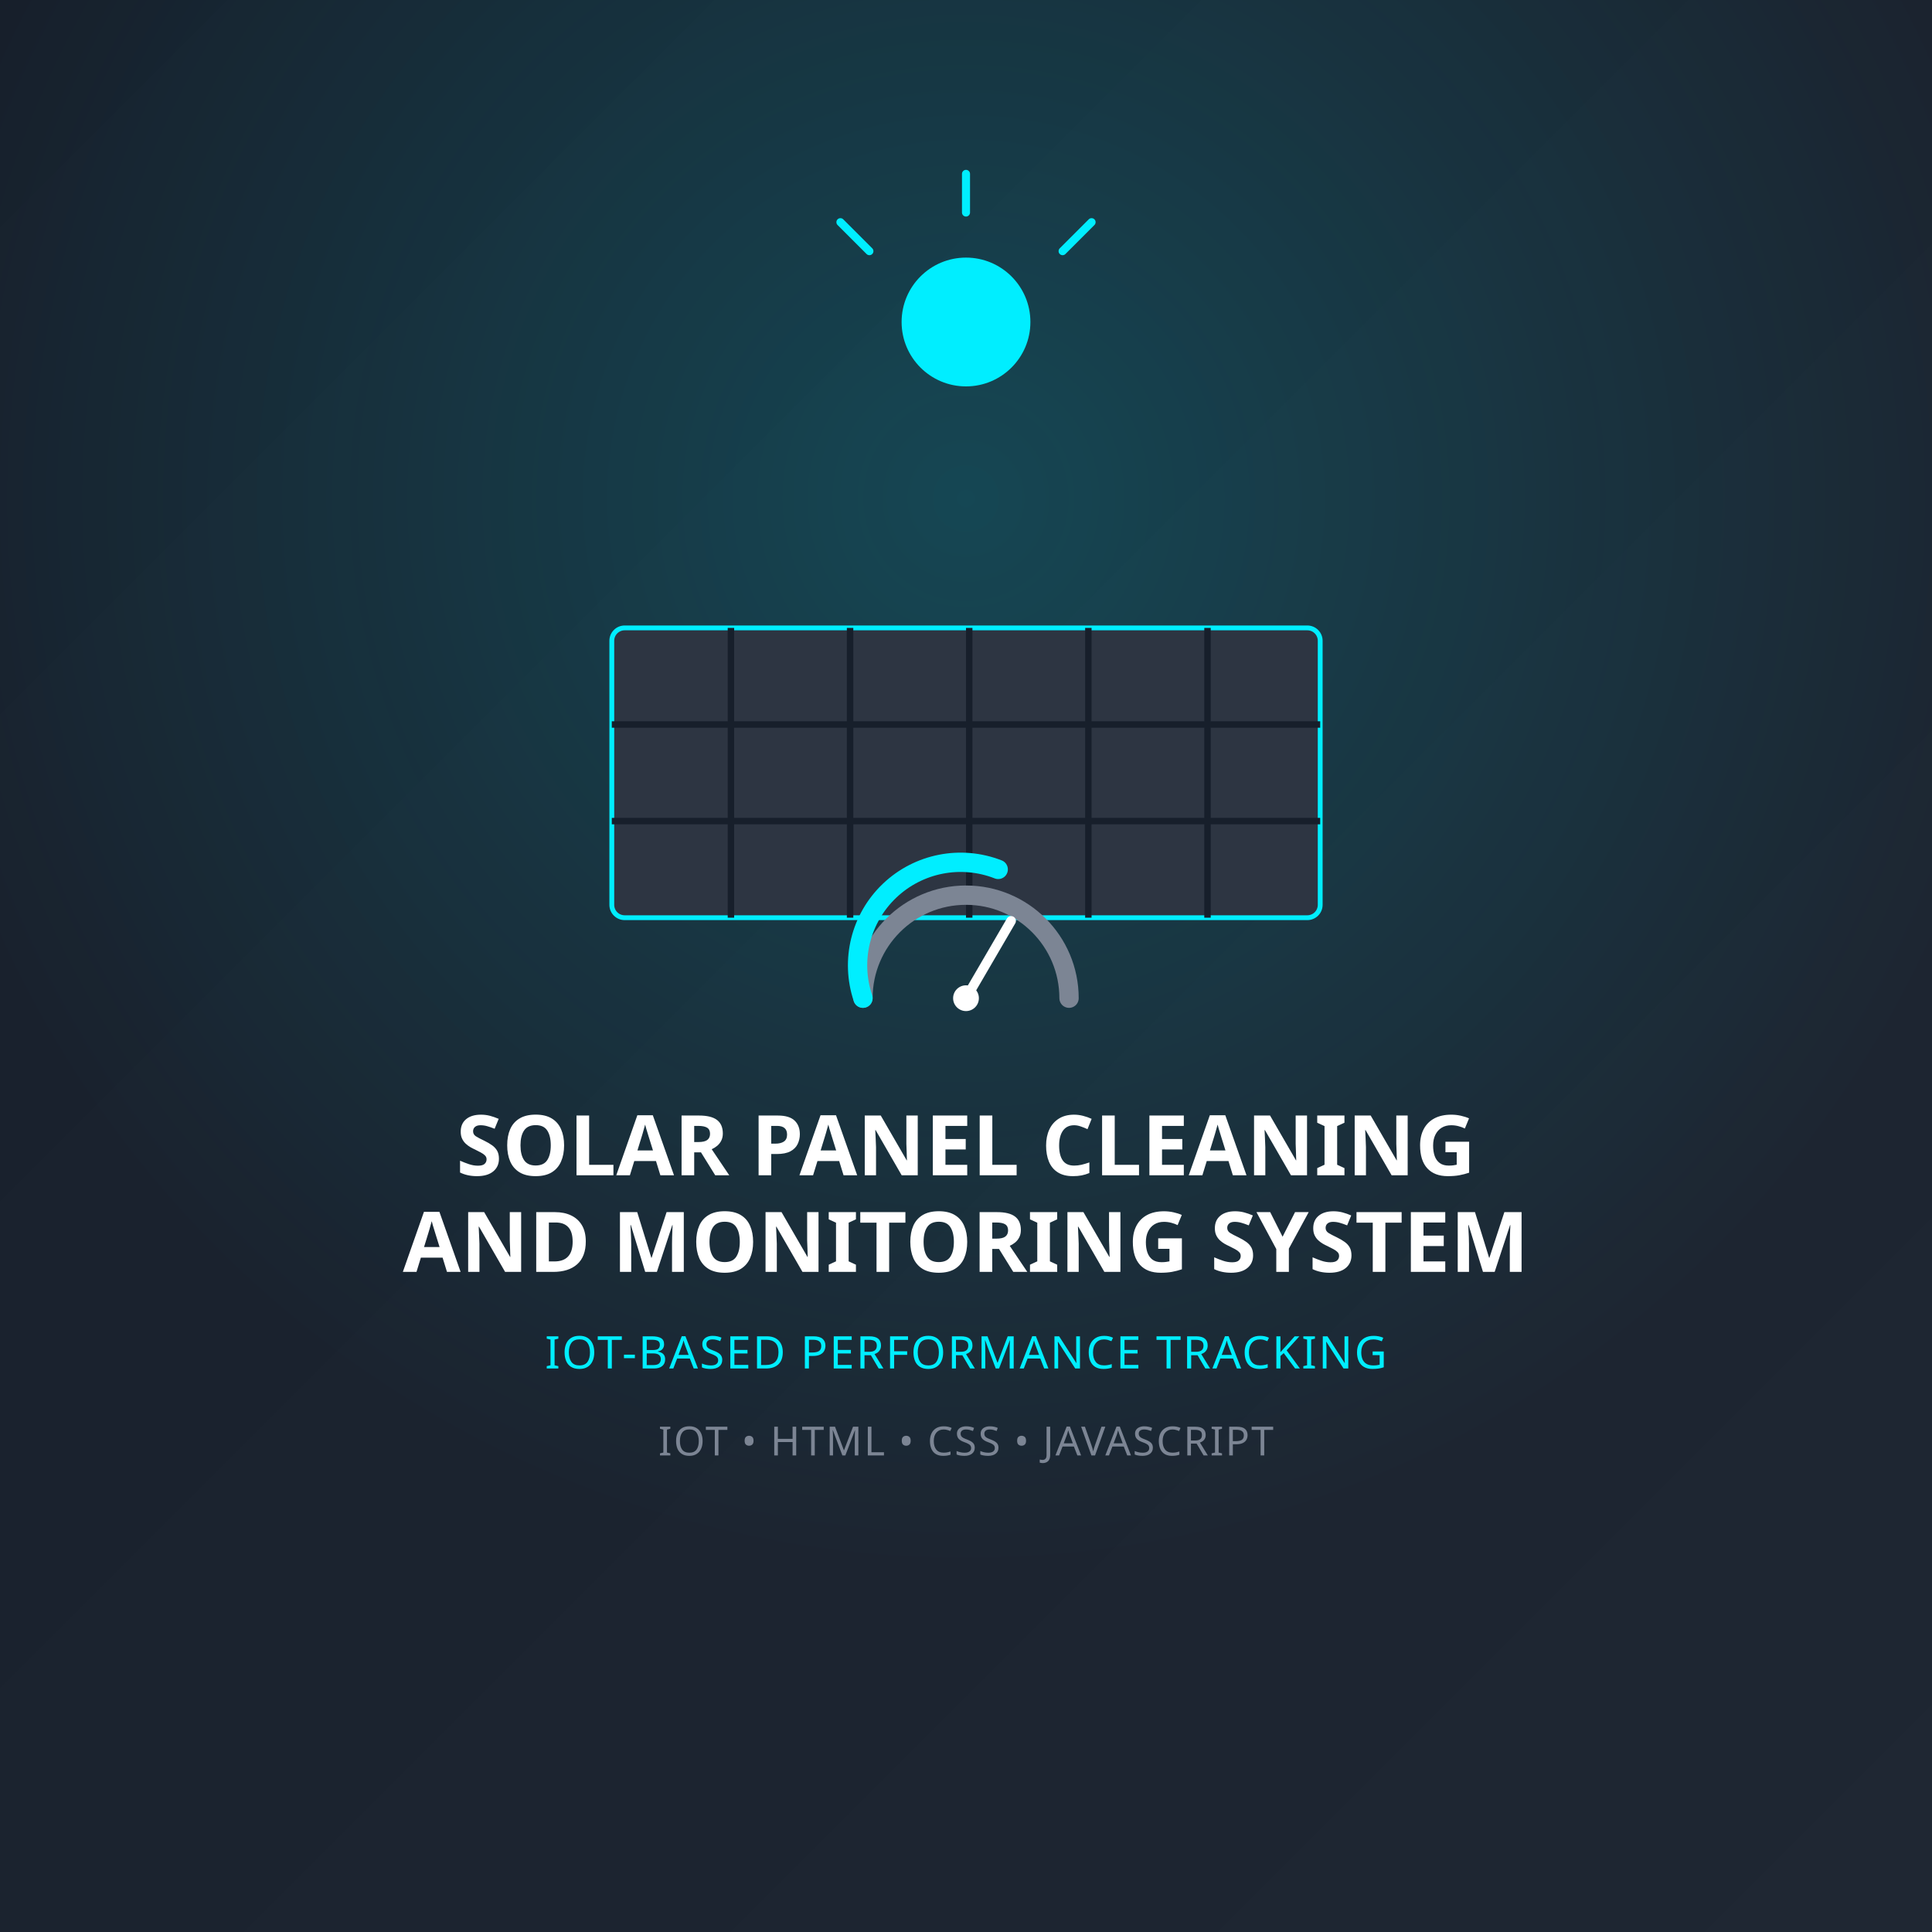
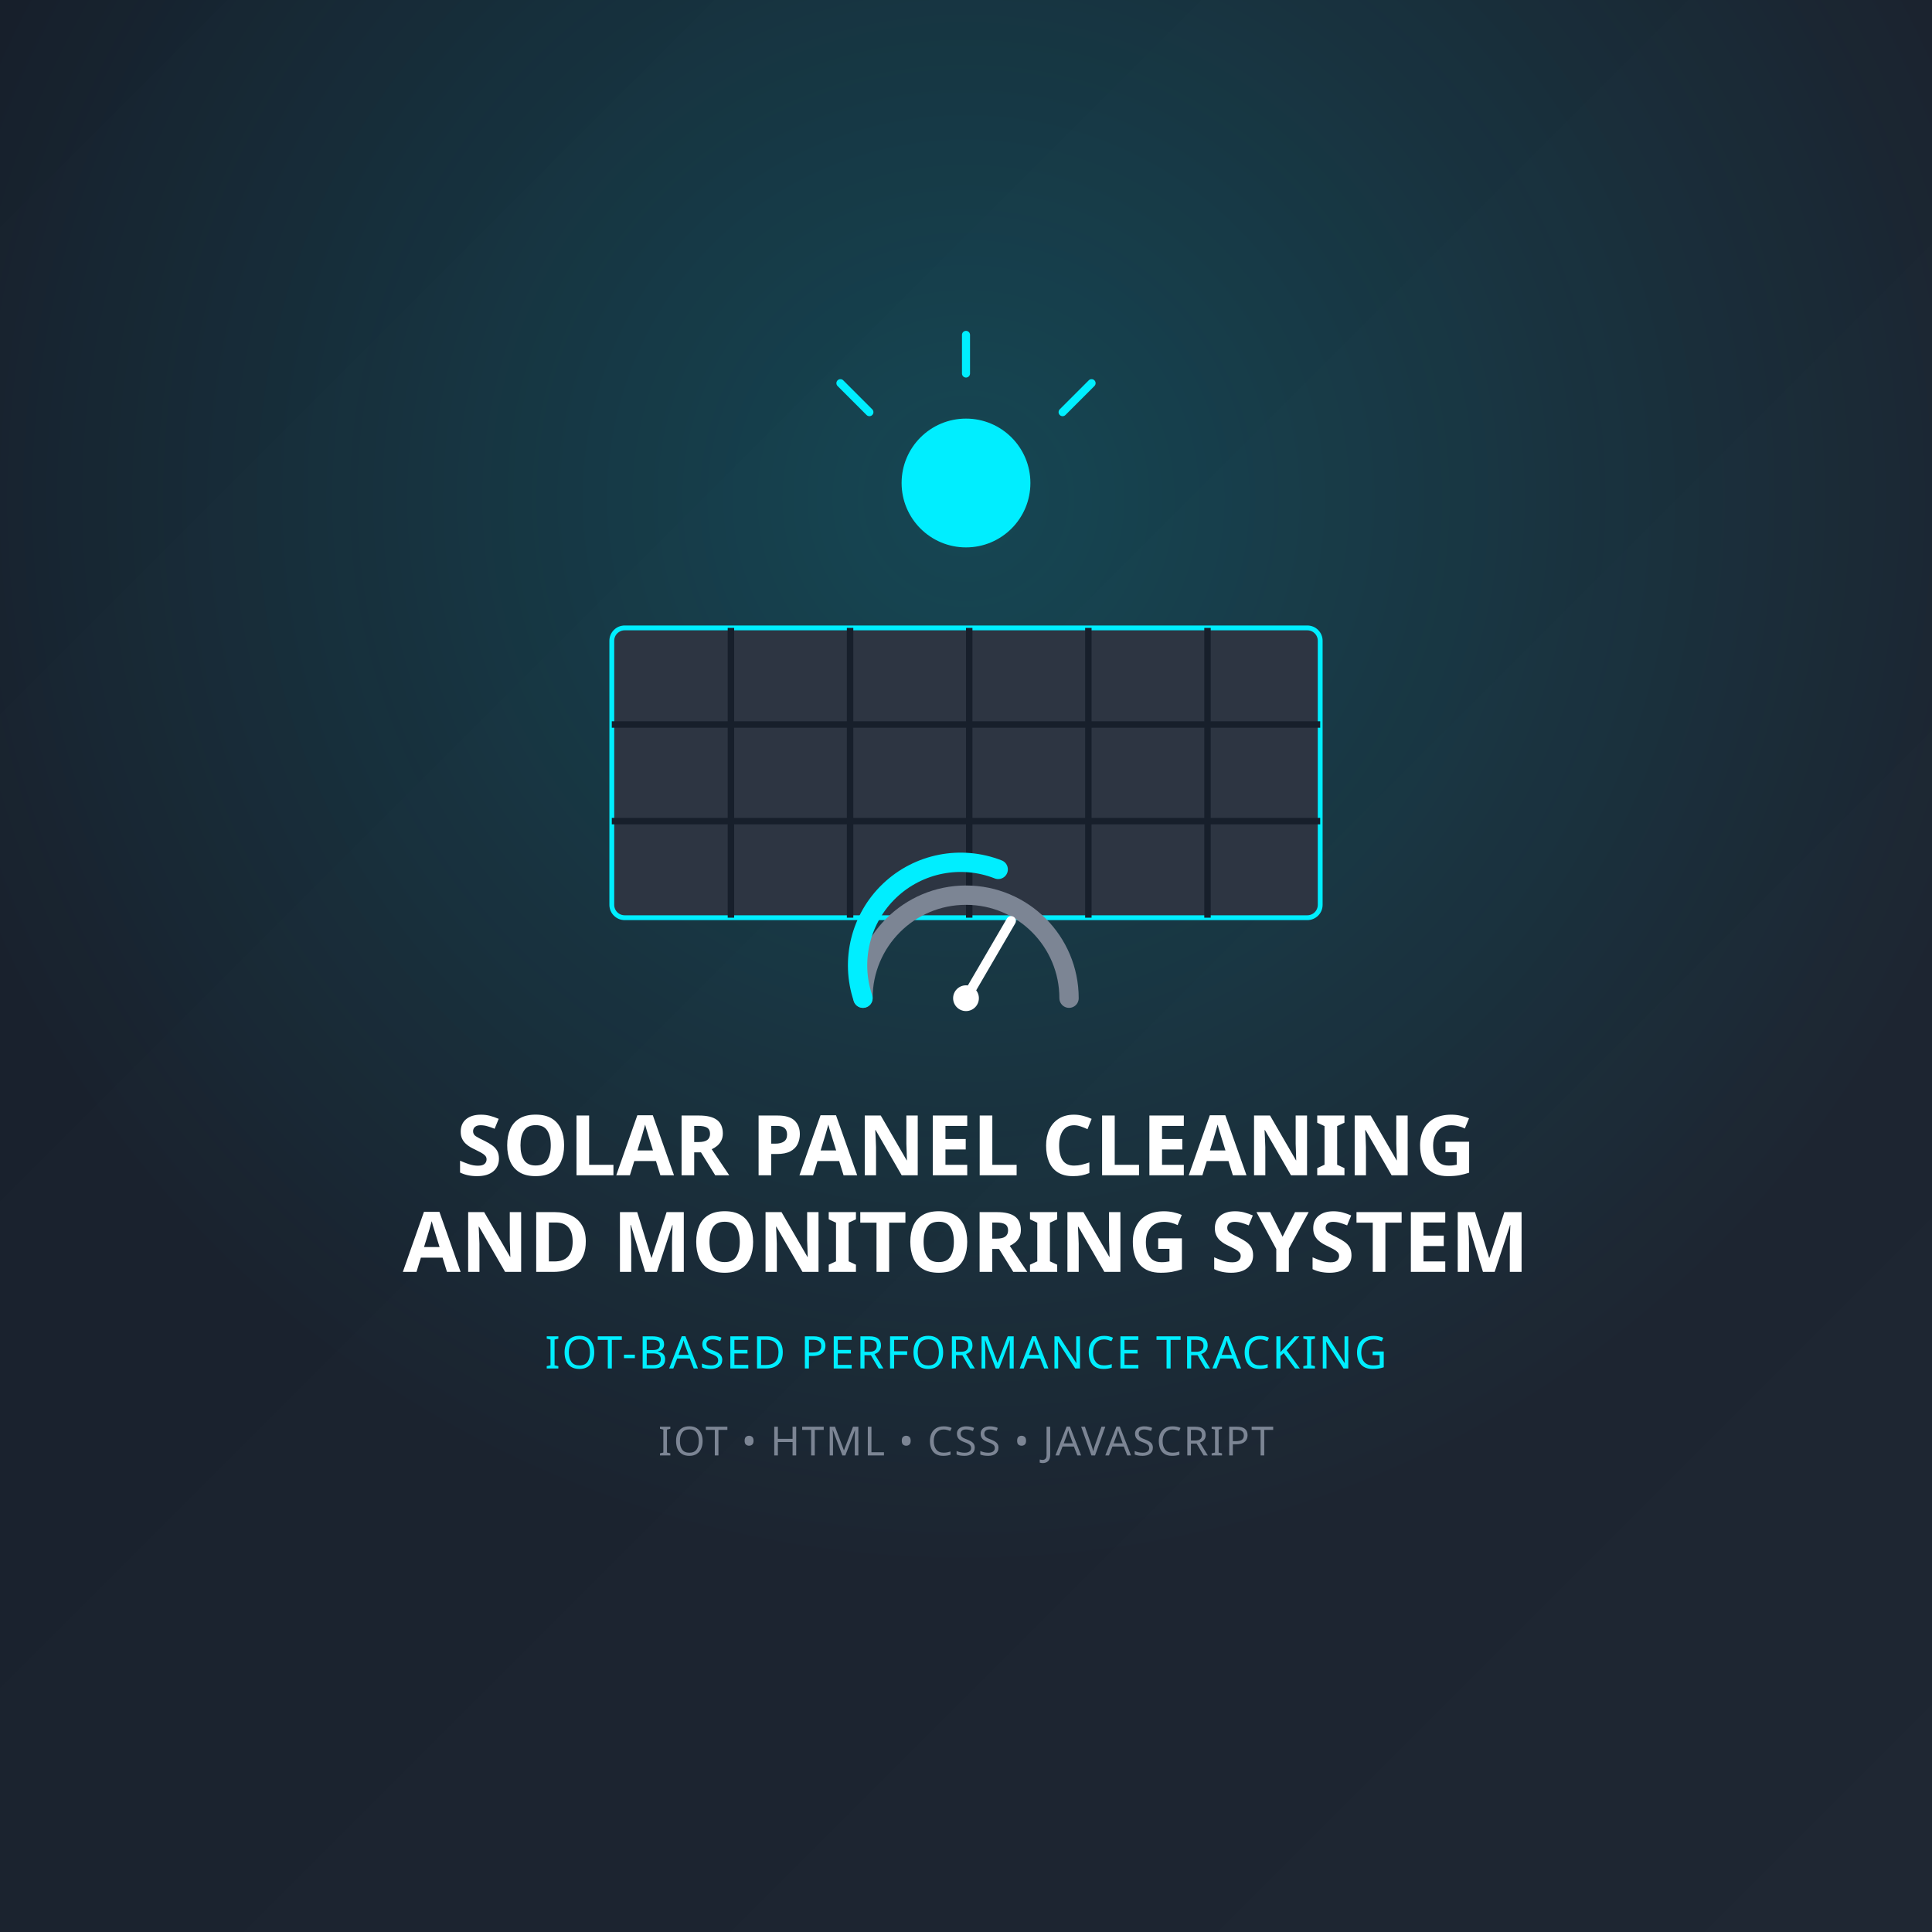
<svg xmlns="http://www.w3.org/2000/svg" viewBox="0 0 600 600">
  <defs>
    <linearGradient id="bgSP" x1="0%" y1="0%" x2="100%" y2="100%">
      <stop offset="0%" stop-color="#171f2b" />
      <stop offset="100%" stop-color="#1f2733" />
    </linearGradient>
    <radialGradient id="glowSP" cx="50%" cy="26%" r="55%">
      <stop offset="0%" stop-color="#0ef" stop-opacity="0.18" />
      <stop offset="100%" stop-color="#0ef" stop-opacity="0" />
    </radialGradient>
  </defs>
  <rect width="600" height="600" fill="url(#bgSP)" />
  <rect width="600" height="600" fill="url(#glowSP)" />
-   <circle cx="300" cy="100" r="20" fill="#0ef" />
+   <circle cx="300" cy="150" r="20" fill="#0ef" />
  <g stroke="#0ef" stroke-width="2.5" stroke-linecap="round">
-     <line x1="300" y1="66" x2="300" y2="54" />
-     <line x1="330" y1="78" x2="339" y2="69" />
-     <line x1="270" y1="78" x2="261" y2="69" />
+     <line x1="300" y1="116" x2="300" y2="104" />
+     <line x1="330" y1="128" x2="339" y2="119" />
+     <line x1="270" y1="128" x2="261" y2="119" />
  </g>
  <g transform="translate(300 195) rotate(0)">
    <rect x="-110" y="0" width="220" height="90" rx="4" fill="#2d3542" stroke="#0ef" stroke-width="1.5" />
    <g stroke="#171f2b" stroke-width="2">
      <line x1="-73" y1="0" x2="-73" y2="90" />
      <line x1="-36" y1="0" x2="-36" y2="90" />
      <line x1="1" y1="0" x2="1" y2="90" />
      <line x1="38" y1="0" x2="38" y2="90" />
      <line x1="75" y1="0" x2="75" y2="90" />
      <line x1="-110" y1="30" x2="110" y2="30" />
      <line x1="-110" y1="60" x2="110" y2="60" />
    </g>
  </g>
  <g transform="translate(300 300)">
    <path d="M -32 10 A 32 32 0 0 1 32 10" fill="none" stroke="#7c8594" stroke-width="6" stroke-linecap="round" />
    <path d="M -32 10 A 32 32 0 0 1 10 -30" fill="none" stroke="#0ef" stroke-width="6" stroke-linecap="round" />
    <line x1="0" y1="10" x2="14" y2="-14" stroke="#fff" stroke-width="3" stroke-linecap="round" />
    <circle cx="0" cy="10" r="4" fill="#fff" />
  </g>
  <text x="300" y="365" font-family="Poppins, sans-serif" font-size="26" font-weight="700" fill="#fff" text-anchor="middle">SOLAR PANEL CLEANING</text>
  <text x="300" y="395" font-family="Poppins, sans-serif" font-size="26" font-weight="700" fill="#fff" text-anchor="middle">AND MONITORING SYSTEM</text>
  <text x="300" y="425" font-family="Poppins, sans-serif" font-size="14" fill="#0ef" text-anchor="middle" letter-spacing="0.5">IOT-BASED PERFORMANCE TRACKING</text>
  <text x="300" y="452" font-family="Poppins, sans-serif" font-size="12.5" fill="#7c8594" text-anchor="middle" letter-spacing="0.5">IOT • HTML • CSS • JAVASCRIPT</text>
</svg>
